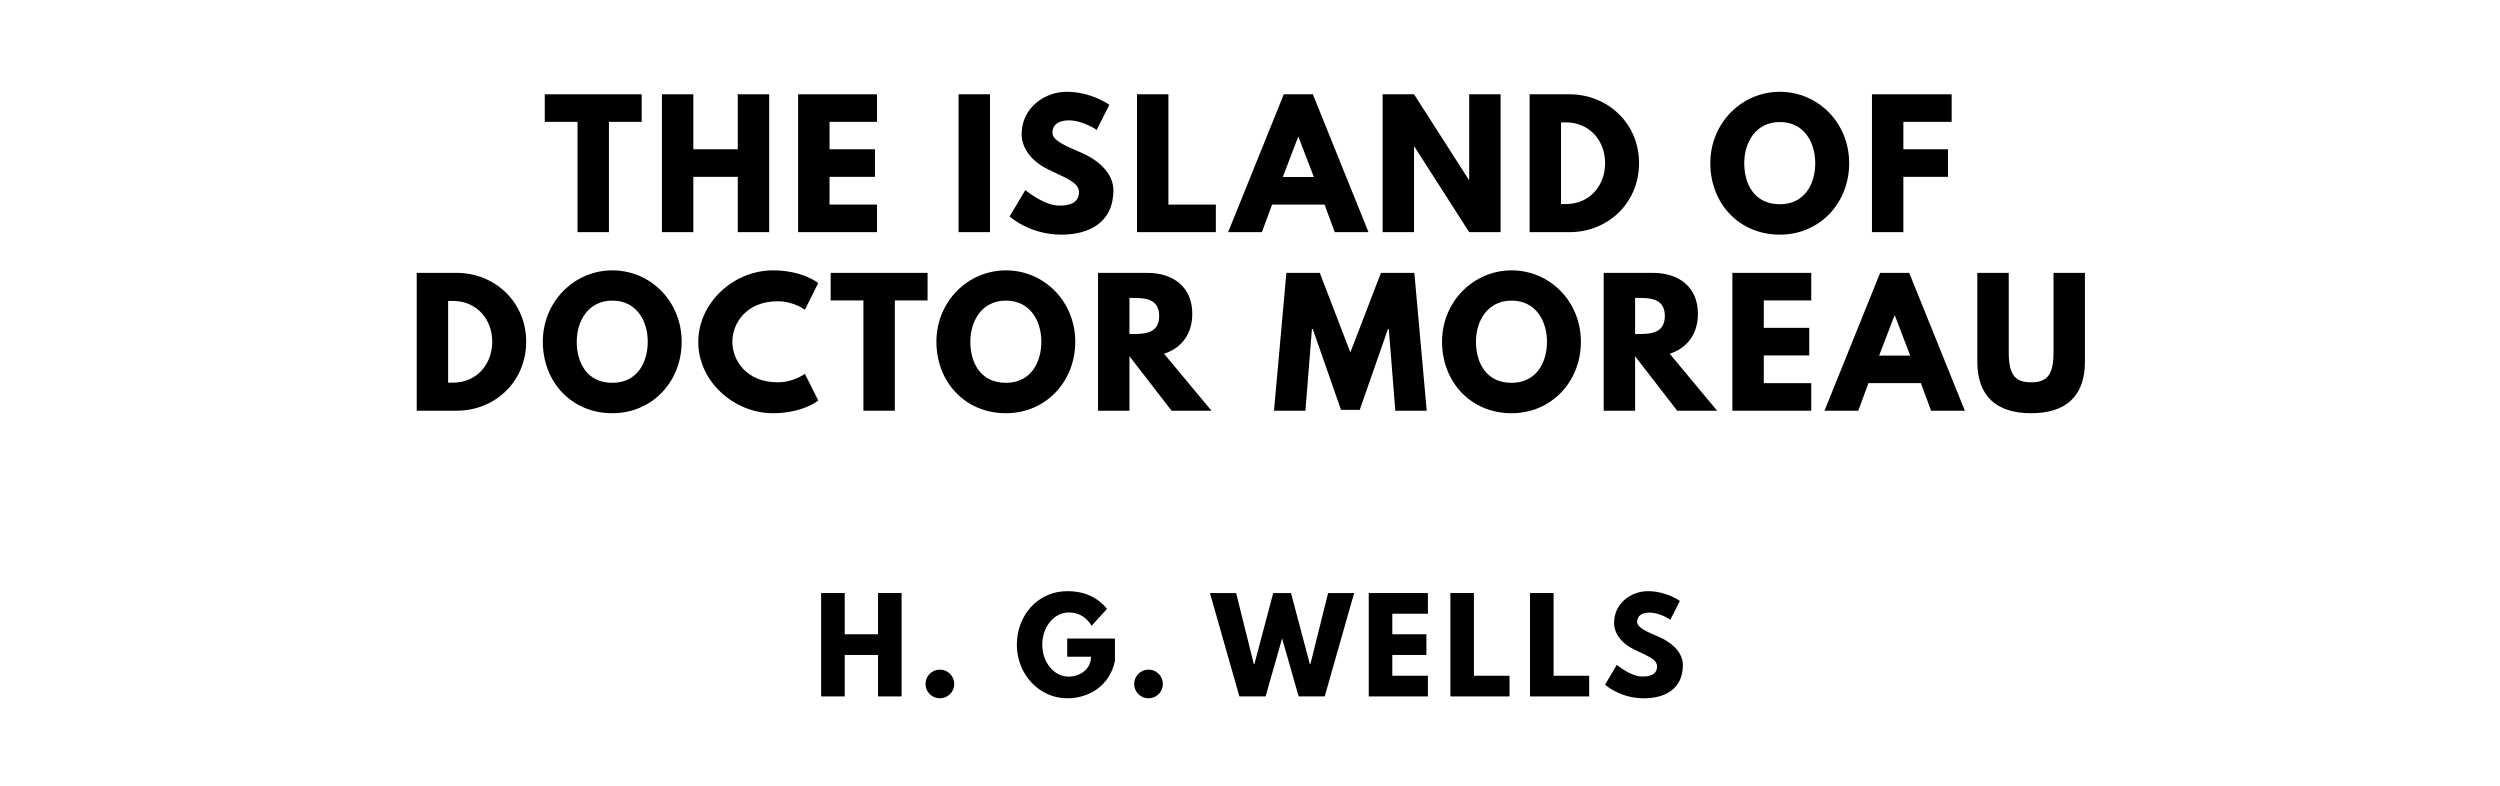
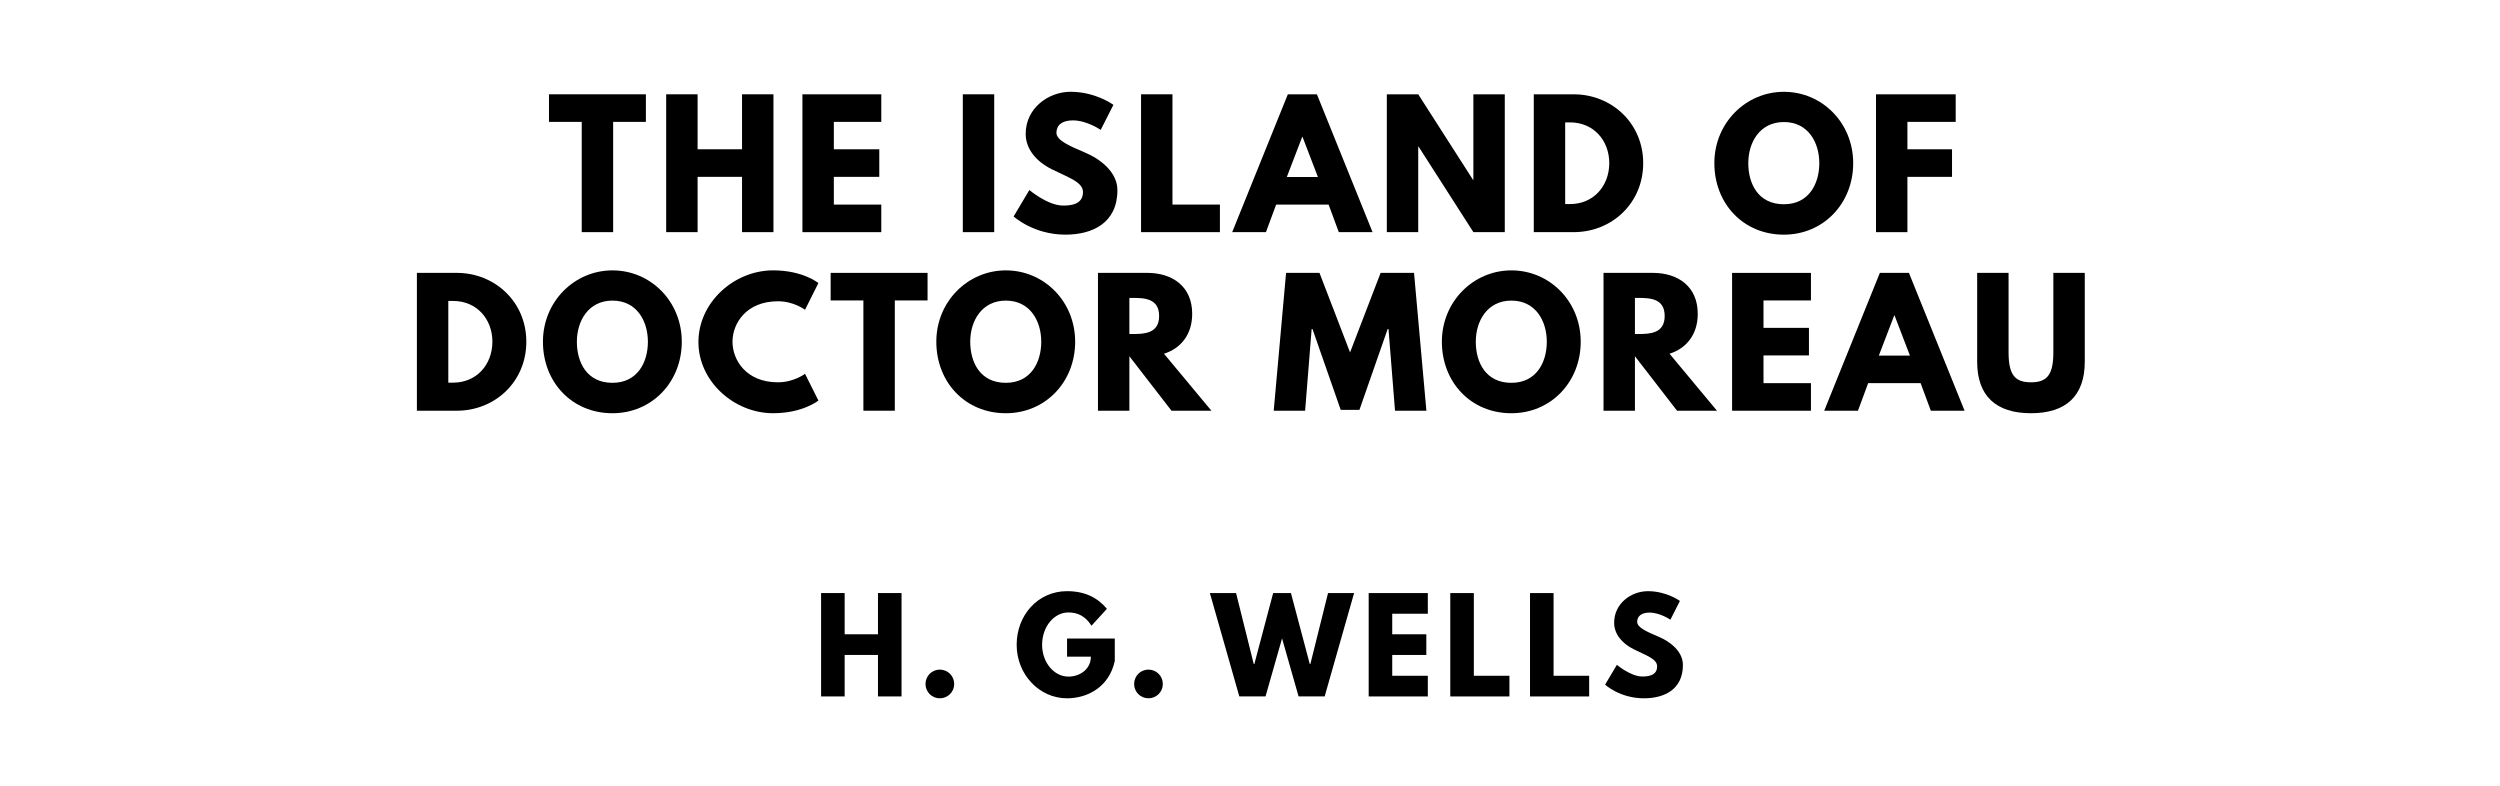
<svg xmlns="http://www.w3.org/2000/svg" version="1.1" viewBox="0 0 1400 440">
  <g aria-label="THE ISLAND OF">
-     <path d="m 305.069,68.246 h 18.339 V 130 h 17.591 V 68.246 h 18.339 V 52.807 h -54.269 z" />
-     <path d="m 388.263,99.029 h 24.889 V 130 h 17.591 V 52.807 H 413.152 V 83.591 H 388.263 V 52.807 H 370.673 V 130 h 17.591 z" />
-     <path d="M 491.108,52.807 H 446.944 V 130 h 44.164 v -15.439 h -26.573 V 99.029 h 25.45 V 83.591 H 464.535 V 68.246 h 26.573 z" />
-     <path d="M 554.396,52.807 H 536.806 V 130 h 17.591 z" />
-     <path d="m 597.297,51.404 c -12.444,0 -25.17,9.17 -25.17,23.579 0,8.047 5.427,15.251 14.69,19.836 9.17,4.585 17.404,7.111 17.404,12.725 0,7.205 -7.298,7.579 -11.135,7.579 -8.608,0 -18.901,-8.702 -18.901,-8.702 l -8.795,14.784 c 0,0 10.947,10.199 29.006,10.199 15.064,0 29.099,-6.456 29.099,-24.889 0,-10.105 -9.45,-17.404 -18.058,-21.053 -8.795,-3.743 -16.094,-6.83 -16.094,-11.135 0,-4.211 3.181,-6.924 9.17,-6.924 7.953,0 15.626,5.333 15.626,5.333 l 7.111,-14.035 c 0,0 -9.918,-7.298 -23.953,-7.298 z" />
-     <path d="M 654.308,52.807 H 636.718 V 130 h 44.164 v -15.439 h -26.573 z" />
-     <path d="m 735.199,52.807 h -16.281 L 687.76,130 h 18.901 l 5.708,-15.439 h 29.38 L 747.456,130 h 18.901 z m 0.561,46.316 h -17.404 l 8.608,-22.456 h 0.187 z" />
-     <path d="m 791.867,82.094 h 0.187 L 822.744,130 h 17.591 V 52.807 h -17.591 v 47.906 h -0.187 L 791.867,52.807 H 774.276 V 130 h 17.591 z" />
-     <path d="M 856.579,52.807 V 130 h 22.363 c 21.24,0 38.924,-16.094 38.924,-38.643 0,-22.456 -17.778,-38.55 -38.924,-38.55 z M 874.17,114.281 V 68.526 h 2.713 c 13.099,0 21.988,10.012 21.988,22.924 -0.094,12.912 -8.982,22.83 -21.988,22.83 z" />
-     <path d="m 957.781,91.357 c 0,22.55 16.094,40.047 38.924,40.047 22.175,0 38.83,-17.497 38.83,-40.047 0,-22.55 -17.404,-39.953 -38.83,-39.953 -21.24,0 -38.924,17.404 -38.924,39.953 z m 18.994,0 c 0,-11.509 6.363,-23.018 19.93,-23.018 13.661,0 19.836,11.509 19.836,23.018 0,11.509 -5.801,23.018 -19.836,23.018 -14.409,0 -19.93,-11.509 -19.93,-23.018 z" />
-     <path d="m 1092.928,52.807 h -44.632 V 130 h 17.591 V 99.029 h 24.982 V 83.591 h -24.982 V 68.246 h 27.041 z" />
+     <path d="M307.43,68.25l0.00-15.44l54.27,0.00l0.00,15.44l-18.34,0.00l0.00,61.75l-17.59,0.00l0.00-61.75l-18.34,0.00z" />
+     <path d="M390.65,99.03l0.00,30.97l-17.59,0.00l0.00-77.19l17.59,0.00l0.00,30.78l24.89,0.00l0.00-30.78l17.59,0.00l0.00,77.19l-17.59,0.00l0.00-30.97l-24.89,0.00z" />
+     <path d="M493.52,52.81l0.00,15.44l-26.57,0.00l0.00,15.35l25.45,0.00l0.00,15.44l-25.45,0.00l0.00,15.53l26.57,0.00l0.00,15.44l-44.16,0.00l0.00-77.19l44.16,0.00z" />
+     <path d="M556.76,52.81l0.00,77.19l-17.59,0.00l0.00-77.19l17.59,0.00z" />
+     <path d="M599.56,51.40c14.04,0.00,23.95,7.30,23.95,7.30l-7.11,14.04s-7.67-5.33-15.63-5.33c-5.99,0.00-9.17,2.71-9.17,6.92c0.00,4.30,7.30,7.39,16.09,11.13c8.61,3.65,18.06,10.95,18.06,21.05c0.00,18.43-14.04,24.89-29.10,24.89c-18.06,0.00-29.01-10.20-29.01-10.20l8.80-14.78s10.29,8.70,18.90,8.70c3.84,0.00,11.13-0.37,11.13-7.58c0.00-5.61-8.23-8.14-17.40-12.73c-9.26-4.58-14.69-11.79-14.69-19.84c0.00-14.41,12.73-23.58,25.17-23.58z" />
+     <path d="M656.58,52.81l0.00,61.75l26.57,0.00l0.00,15.44l-44.16,0.00l0.00-77.19l17.59,0.00z" />
+     <path d="M737.47,52.81l31.16,77.19l-18.90,0.00l-5.71-15.44l-29.38,0.00l-5.71,15.44l-18.90,0.00l31.16-77.19l16.28,0.00z  M738.03,99.12l-8.61-22.46l-0.19,0.00l-8.61,22.46l17.40,0.00z" />
+     <path d="M794.21,82.09l0.00,47.91l-17.59,0.00l0.00-77.19l17.59,0.00l30.69,47.91l0.19,0.00l0.00-47.91l17.59,0.00l0.00,77.19l-17.59,0.00l-30.69-47.91l-0.19,0.00z" />
+     <path d="M858.91,52.81l22.36,0.00c21.15,0.00,38.92,16.09,38.92,38.55c0.00,22.55-17.68,38.64-38.92,38.64l-22.36,0.00l0.00-77.19z  M876.50,114.28l2.71,0.00c13.01,0.00,21.89-9.92,21.99-22.83c0.00-12.91-8.89-22.92-21.99-22.92l-2.71,0.00l0.00,45.75z" />
+     <path d="M960.04,91.36c0.00-22.55,17.68-39.95,38.92-39.95c21.43,0.00,38.83,17.40,38.83,39.95s-16.65,40.05-38.83,40.05c-22.83,0.00-38.92-17.50-38.92-40.05z  M979.04,91.36c0.00,11.51,5.52,23.02,19.93,23.02c14.04,0.00,19.84-11.51,19.84-23.02s-6.18-23.02-19.84-23.02c-13.57,0.00-19.93,11.51-19.93,23.02z" />
+     <path d="M1095.19,52.81l0.00,15.44l-27.04,0.00l0.00,15.35l24.98,0.00l0.00,15.44l-24.98,0.00l0.00,30.97l-17.59,0.00l0.00-77.19l44.63,0.00z" />
  </g>
  <g aria-label="DOCTOR MOREAU">
-     <path d="M 233.363,152.807 V 230 h 22.363 c 21.24,0 38.924,-16.094 38.924,-38.643 0,-22.456 -17.778,-38.55 -38.924,-38.55 z m 17.591,61.474 v -45.754 h 2.713 c 13.099,0 21.988,10.012 21.988,22.924 -0.094,12.912 -8.982,22.83 -21.988,22.83 z" />
-     <path d="m 303.98,191.357 c 0,22.55 16.094,40.047 38.924,40.047 22.175,0 38.83,-17.497 38.83,-40.047 0,-22.55 -17.404,-39.953 -38.83,-39.953 -21.24,0 -38.924,17.404 -38.924,39.953 z m 18.994,0 c 0,-11.509 6.363,-23.018 19.93,-23.018 13.661,0 19.836,11.509 19.836,23.018 0,11.509 -5.801,23.018 -19.836,23.018 -14.409,0 -19.93,-11.509 -19.93,-23.018 z" />
-     <path d="m 435.572,214.094 c -17.684,0 -25.45,-12.351 -25.45,-22.737 0,-10.292 7.766,-22.643 25.45,-22.643 8.982,0 15.158,4.772 15.158,4.772 l 7.485,-14.971 c 0,0 -8.608,-7.111 -25.357,-7.111 -21.895,0 -41.825,17.965 -41.825,40.14 0,22.082 20.023,39.86 41.825,39.86 16.749,0 25.357,-7.111 25.357,-7.111 l -7.485,-14.971 c 0,0 -6.175,4.772 -15.158,4.772 z" />
-     <path d="m 465.171,168.246 h 18.339 V 230 h 17.591 v -61.754 h 18.339 v -15.439 h -54.269 z" />
-     <path d="m 524.389,191.357 c 0,22.55 16.094,40.047 38.924,40.047 22.175,0 38.83,-17.497 38.83,-40.047 0,-22.55 -17.404,-39.953 -38.83,-39.953 -21.24,0 -38.924,17.404 -38.924,39.953 z m 18.994,0 c 0,-11.509 6.363,-23.018 19.93,-23.018 13.661,0 19.836,11.509 19.836,23.018 0,11.509 -5.801,23.018 -19.836,23.018 -14.409,0 -19.93,-11.509 -19.93,-23.018 z" />
-     <path d="M 614.905,152.807 V 230 H 632.496 V 199.497 L 656.075,230 h 22.363 l -26.573,-31.906 c 9.45,-2.994 15.813,-10.76 15.813,-22.363 0,-15.158 -10.854,-22.924 -25.17,-22.924 z m 17.591,34.246 V 166.842 h 2.058 c 6.643,0 14.596,0.468 14.596,10.105 0,9.637 -7.953,10.105 -14.596,10.105 z" />
-     <path d="M 781.371,230 H 798.962 l -6.924,-77.193 h -18.713 l -17.123,44.538 -17.123,-44.538 H 720.366 L 713.442,230 h 17.591 l 3.649,-45.754 h 0.468 l 15.813,45.287 h 10.48 l 15.813,-45.287 h 0.468 z" />
-     <path d="m 807.547,191.357 c 0,22.55 16.094,40.047 38.924,40.047 22.175,0 38.83,-17.497 38.83,-40.047 0,-22.55 -17.404,-39.953 -38.83,-39.953 -21.24,0 -38.924,17.404 -38.924,39.953 z m 18.994,0 c 0,-11.509 6.363,-23.018 19.93,-23.018 13.661,0 19.836,11.509 19.836,23.018 0,11.509 -5.801,23.018 -19.836,23.018 -14.409,0 -19.93,-11.509 -19.93,-23.018 z" />
-     <path d="M 898.063,152.807 V 230 h 17.591 V 199.497 L 939.232,230 h 22.363 l -26.573,-31.906 c 9.45,-2.994 15.813,-10.76 15.813,-22.363 0,-15.158 -10.854,-22.924 -25.17,-22.924 z m 17.591,34.246 V 166.842 h 2.058 c 6.643,0 14.596,0.468 14.596,10.105 0,9.637 -7.953,10.105 -14.596,10.105 z" />
-     <path d="M 1014.295,152.807 H 970.132 V 230 h 44.164 v -15.439 h -26.573 v -15.532 h 25.45 v -15.439 h -25.45 v -15.345 h 26.573 z" />
-     <path d="m 1069.161,152.807 h -16.281 L 1021.722,230 h 18.901 l 5.708,-15.439 h 29.38 L 1081.418,230 h 18.901 z m 0.561,46.316 h -17.404 l 8.608,-22.456 h 0.187 z" />
-     <path d="m 1167.56,152.807 h -17.591 v 44.632 c 0,12.912 -3.93,16.655 -12.538,16.655 -8.608,0 -12.538,-3.743 -12.538,-16.655 v -44.632 h -17.591 v 49.778 c 0,19.088 10.48,28.819 30.129,28.819 19.649,0 30.129,-9.731 30.129,-28.819 z" />
+     <path d="M233.46,152.81l22.36,0.00c21.15,0.00,38.92,16.09,38.92,38.55c0.00,22.55-17.68,38.64-38.92,38.64l-22.36,0.00l0.00-77.19z  M251.05,214.28l2.71,0.00c13.01,0.00,21.89-9.92,21.99-22.83c0.00-12.91-8.89-22.92-21.99-22.92l-2.71,0.00l0.00,45.75z" />
+     <path d="M304.05,191.36c0.00-22.55,17.68-39.95,38.92-39.95c21.43,0.00,38.83,17.40,38.83,39.95s-16.65,40.05-38.83,40.05c-22.83,0.00-38.92-17.50-38.92-40.05z  M323.05,191.36c0.00,11.51,5.52,23.02,19.93,23.02c14.04,0.00,19.84-11.51,19.84-23.02s-6.18-23.02-19.84-23.02c-13.57,0.00-19.93,11.51-19.93,23.02z" />
+     <path d="M435.65,214.09c8.98,0.00,15.16-4.77,15.16-4.77l7.49,14.97s-8.61,7.11-25.36,7.11c-21.80,0.00-41.82-17.78-41.82-39.86c0.00-22.18,19.93-40.14,41.82-40.14c16.75,0.00,25.36,7.11,25.36,7.11l-7.49,14.97s-6.18-4.77-15.16-4.77c-17.68,0.00-25.45,12.35-25.45,22.64c0.00,10.39,7.77,22.74,25.45,22.74z" />
+     <path d="M465.16,168.25l0.00-15.44l54.27,0.00l0.00,15.44l-18.34,0.00l0.00,61.75l-17.59,0.00l0.00-61.75l-18.34,0.00z" />
+     <path d="M524.34,191.36c0.00-22.55,17.68-39.95,38.92-39.95c21.43,0.00,38.83,17.40,38.83,39.95s-16.65,40.05-38.83,40.05c-22.83,0.00-38.92-17.50-38.92-40.05z  M543.33,191.36c0.00,11.51,5.52,23.02,19.93,23.02c14.04,0.00,19.84-11.51,19.84-23.02s-6.18-23.02-19.84-23.02c-13.57,0.00-19.93,11.51-19.93,23.02z" />
+     <path d="M614.86,152.81l27.60,0.00c14.32,0.00,25.17,7.77,25.17,22.92c0.00,11.60-6.36,19.37-15.81,22.36l26.57,31.91l-22.36,0.00l-23.58-30.50l0.00,30.50l-17.59,0.00l0.00-77.19z  M632.45,187.05l2.06,0.00c6.64,0.00,14.60-0.47,14.60-10.11s-7.95-10.11-14.60-10.11l-2.06,0.00l0.00,20.21z" />
+     <path d="M781.21,230.00l-3.65-45.75l-0.47,0.00l-15.81,45.29l-10.48,0.00l-15.81-45.29l-0.47,0.00l-3.65,45.75l-17.59,0.00l6.92-77.19l18.71,0.00l17.12,44.54l17.12-44.54l18.71,0.00l6.92,77.19l-17.59,0.00z" />
+     <path d="M807.45,191.36c0.00-22.55,17.68-39.95,38.92-39.95c21.43,0.00,38.83,17.40,38.83,39.95s-16.65,40.05-38.83,40.05c-22.83,0.00-38.92-17.50-38.92-40.05z  M826.44,191.36c0.00,11.51,5.52,23.02,19.93,23.02c14.04,0.00,19.84-11.51,19.84-23.02s-6.18-23.02-19.84-23.02c-13.57,0.00-19.93,11.51-19.93,23.02z" />
+     <path d="M897.97,152.81l27.60,0.00c14.32,0.00,25.17,7.77,25.17,22.92c0.00,11.60-6.36,19.37-15.81,22.36l26.57,31.91l-22.36,0.00l-23.58-30.50l0.00,30.50l-17.59,0.00l0.00-77.19z  M915.56,187.05l2.06,0.00c6.64,0.00,14.60-0.47,14.60-10.11s-7.95-10.11-14.60-10.11l-2.06,0.00l0.00,20.21z" />
+     <path d="M1014.13,152.81l0.00,15.44l-26.57,0.00l0.00,15.35l25.45,0.00l0.00,15.44l-25.45,0.00l0.00,15.53l26.57,0.00l0.00,15.44l-44.16,0.00l0.00-77.19l44.16,0.00z" />
+     <path d="M1069.00,152.81l31.16,77.19l-18.90,0.00l-5.71-15.44l-29.38,0.00l-5.71,15.44l-18.90,0.00l31.16-77.19l16.28,0.00z  M1069.56,199.12l-8.61-22.46l-0.19,0.00l-8.61,22.46l17.40,0.00z" />
+     <path d="M1167.47,152.81l0.00,49.78c0.00,19.09-10.48,28.82-30.13,28.82s-30.13-9.73-30.13-28.82l0.00-49.78l17.59,0.00l0.00,44.63c0.00,12.91,3.93,16.65,12.54,16.65s12.54-3.74,12.54-16.65l0.00-44.63l17.59,0.00z" />
  </g>
  <g aria-label="H. G. WELLS">
-     <path d="M 473.037,366.772 H 491.703 V 390 h 13.193 V 332.105 H 491.703 v 23.088 H 473.037 V 332.105 H 459.844 V 390 h 13.193 z" />
-     <path d="m 526.298,374.982 c -4.421,0 -8,3.579 -8,8.07 0,4.421 3.579,8 8,8 4.491,0 8.07,-3.579 8.07,-8 0,-4.491 -3.579,-8.07 -8.07,-8.07 z" />
-     <path d="m 624.371,357.579 h -26.737 v 10.175 h 13.333 c 0,7.088 -6.246,11.158 -12.561,11.158 -8.14,0 -14.737,-8 -14.737,-17.825 0,-10.035 6.596,-18.105 14.737,-18.105 5.123,0 9.544,2.035 12.912,7.439 l 8.632,-9.474 c -5.053,-6.105 -12.14,-9.895 -22.316,-9.895 -16.281,0 -28.211,13.404 -28.211,30.035 0,16.561 12.632,29.965 28.211,29.965 11.368,0 23.579,-6.246 26.737,-20.912 z" />
-     <path d="m 643.134,374.982 c -4.421,0 -8,3.579 -8,8.07 0,4.421 3.579,8 8,8 4.491,0 8.07,-3.579 8.07,-8 0,-4.491 -3.579,-8.07 -8.07,-8.07 z" />
-     <path d="m 727.247,390 h 14.596 l 16.491,-57.895 h -14.597 l -9.895,39.719 h -0.351 l -10.526,-39.719 h -9.965 l -10.526,39.719 h -0.351 l -9.895,-39.719 H 677.563 L 694.054,390 h 14.667 l 9.263,-32.491 z" />
-     <path d="M 799.622,332.105 H 766.499 V 390 h 33.123 v -11.579 h -19.93 v -11.649 h 19.088 v -11.579 h -19.088 v -11.509 h 19.93 z" />
-     <path d="M 825.4,332.105 H 812.207 V 390 h 33.123 v -11.579 h -19.93 z" />
-     <path d="M 870.01,332.105 H 856.817 V 390 h 33.123 v -11.579 h -19.93 z" />
-     <path d="m 922.761,331.053 c -9.333,0 -18.877,6.877 -18.877,17.684 0,6.035 4.07,11.439 11.018,14.877 6.877,3.439 13.053,5.333 13.053,9.544 0,5.404 -5.474,5.684 -8.351,5.684 -6.456,0 -14.175,-6.526 -14.175,-6.526 l -6.596,11.088 c 0,0 8.211,7.649 21.754,7.649 11.298,0 21.825,-4.842 21.825,-18.667 0,-7.579 -7.088,-13.053 -13.544,-15.789 -6.596,-2.807 -12.07,-5.123 -12.07,-8.351 0,-3.158 2.386,-5.193 6.877,-5.193 5.965,0 11.719,4 11.719,4 l 5.333,-10.526 c 0,0 -7.439,-5.474 -17.965,-5.474 z" />
+     <path d="M473.00,366.77l0.00,23.23l-13.19,0.00l0.00-57.89l13.19,0.00l0.00,23.09l18.67,0.00l0.00-23.09l13.19,0.00l0.00,57.89l-13.19,0.00l0.00-23.23l-18.67,0.00z" />
+     <path d="M526.28,374.98c4.49,0.00,8.07,3.58,8.07,8.07c0.00,4.42-3.58,8.00-8.07,8.00c-4.42,0.00-8.00-3.58-8.00-8.00c0.00-4.49,3.58-8.07,8.00-8.07z" />
+     <path d="M624.28,357.58l0.00,12.56c-3.16,14.67-15.37,20.91-26.74,20.91c-15.58,0.00-28.21-13.40-28.21-29.96c0.00-16.63,11.93-30.04,28.21-30.04c10.18,0.00,17.26,3.79,22.32,9.89l-8.63,9.47c-3.37-5.40-7.79-7.44-12.91-7.44c-8.14,0.00-14.74,8.07-14.74,18.11c0.00,9.82,6.60,17.82,14.74,17.82c6.32,0.00,12.56-4.07,12.56-11.16l-13.33,0.00l0.00-10.18l26.74,0.00z" />
+     <path d="M643.11,374.98c4.49,0.00,8.07,3.58,8.07,8.07c0.00,4.42-3.58,8.00-8.07,8.00c-4.42,0.00-8.00-3.58-8.00-8.00c0.00-4.49,3.58-8.07,8.00-8.07z" />
+     <path d="M727.21,390.00l-9.26-32.49l-9.26,32.49l-14.67,0.00l-16.49-57.89l14.67,0.00l9.89,39.72l0.35,0.00l10.53-39.72l9.96,0.00l10.53,39.72l0.35,0.00l9.89-39.72l14.60,0.00l-16.49,57.89l-14.60,0.00z" />
+     <path d="M799.58,332.11l0.00,11.58l-19.93,0.00l0.00,11.51l19.09,0.00l0.00,11.58l-19.09,0.00l0.00,11.65l19.93,0.00l0.00,11.58l-33.12,0.00l0.00-57.89l33.12,0.00z" />
+     <path d="M825.35,332.11l0.00,46.32l19.93,0.00l0.00,11.58l-33.12,0.00l0.00-57.89l13.19,0.00z" />
+     <path d="M870.00,332.11l0.00,46.32l19.93,0.00l0.00,11.58l-33.12,0.00l0.00-57.89l13.19,0.00z" />
+     <path d="M922.79,331.05c10.53,0.00,17.96,5.47,17.96,5.47l-5.33,10.53s-5.75-4.00-11.72-4.00c-4.49,0.00-6.88,2.04-6.88,5.19c0.00,3.23,5.47,5.54,12.07,8.35c6.46,2.74,13.54,8.21,13.54,15.79c0.00,13.82-10.53,18.67-21.82,18.67c-13.54,0.00-21.75-7.65-21.75-7.65l6.60-11.09s7.72,6.53,14.18,6.53c2.88,0.00,8.35-0.28,8.35-5.68c0.00-4.21-6.18-6.11-13.05-9.54c-6.95-3.44-11.02-8.84-11.02-14.88c0.00-10.81,9.54-17.68,18.88-17.68z" />
  </g>
</svg>
